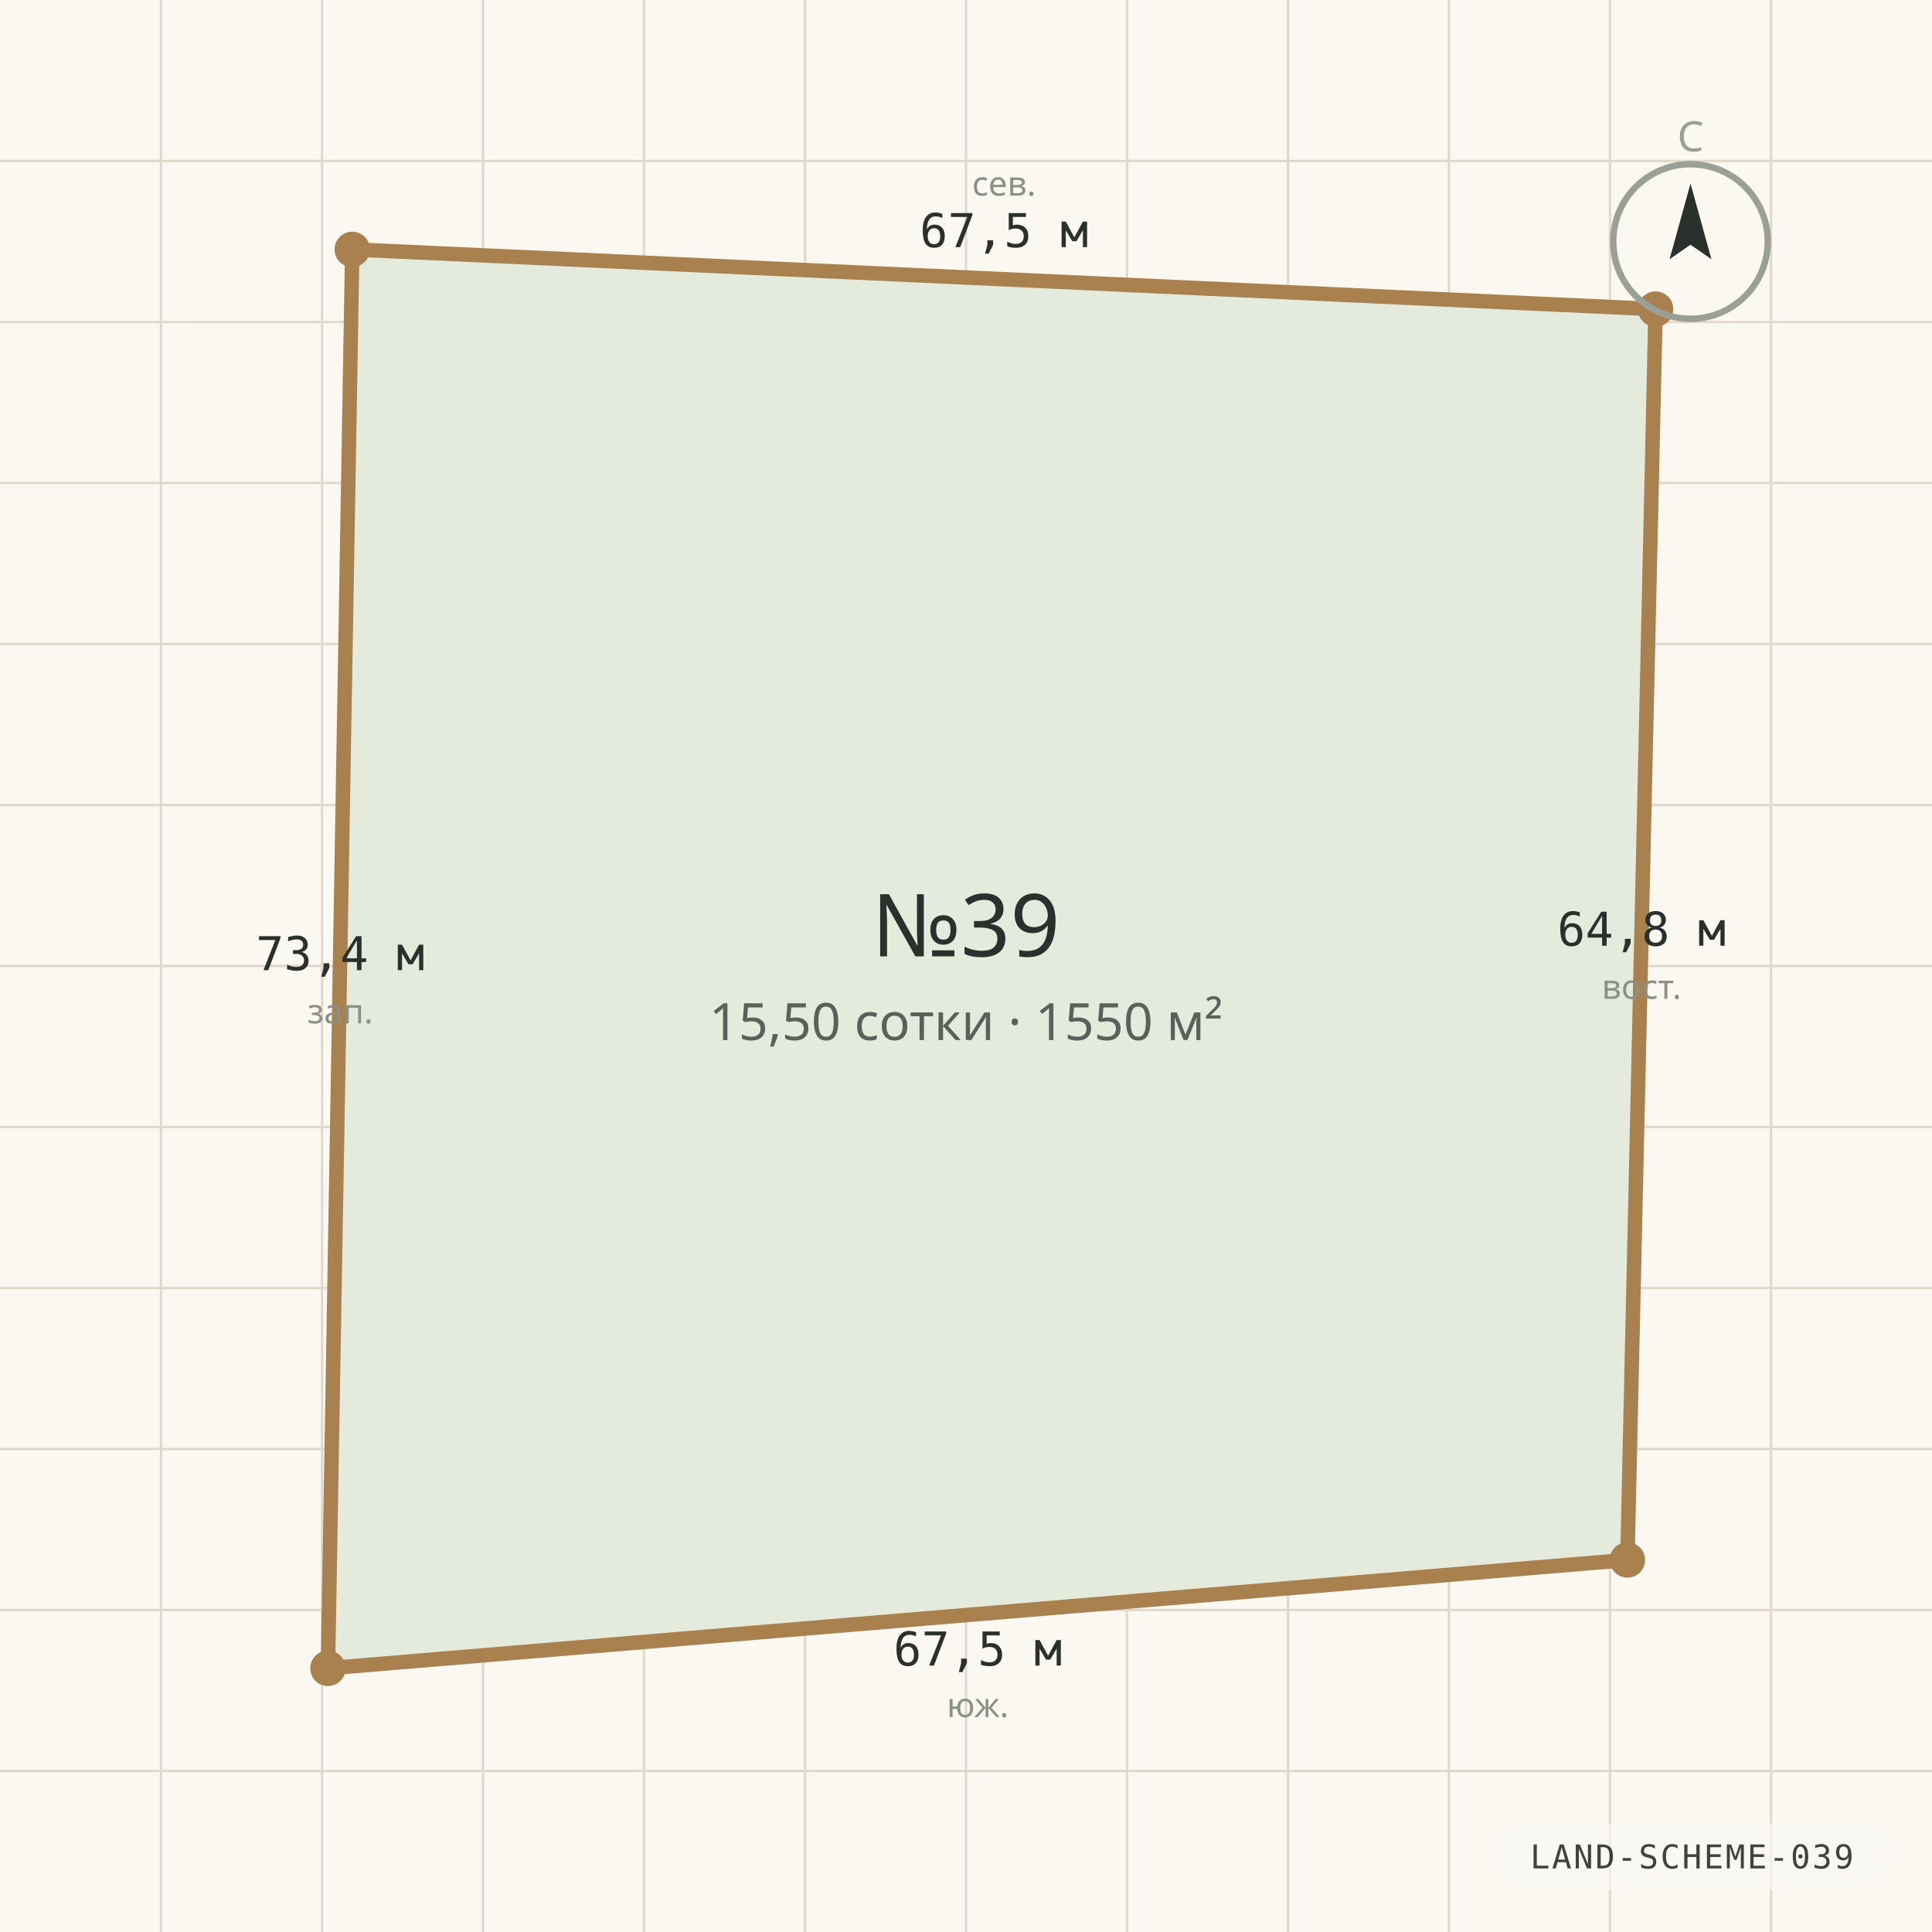
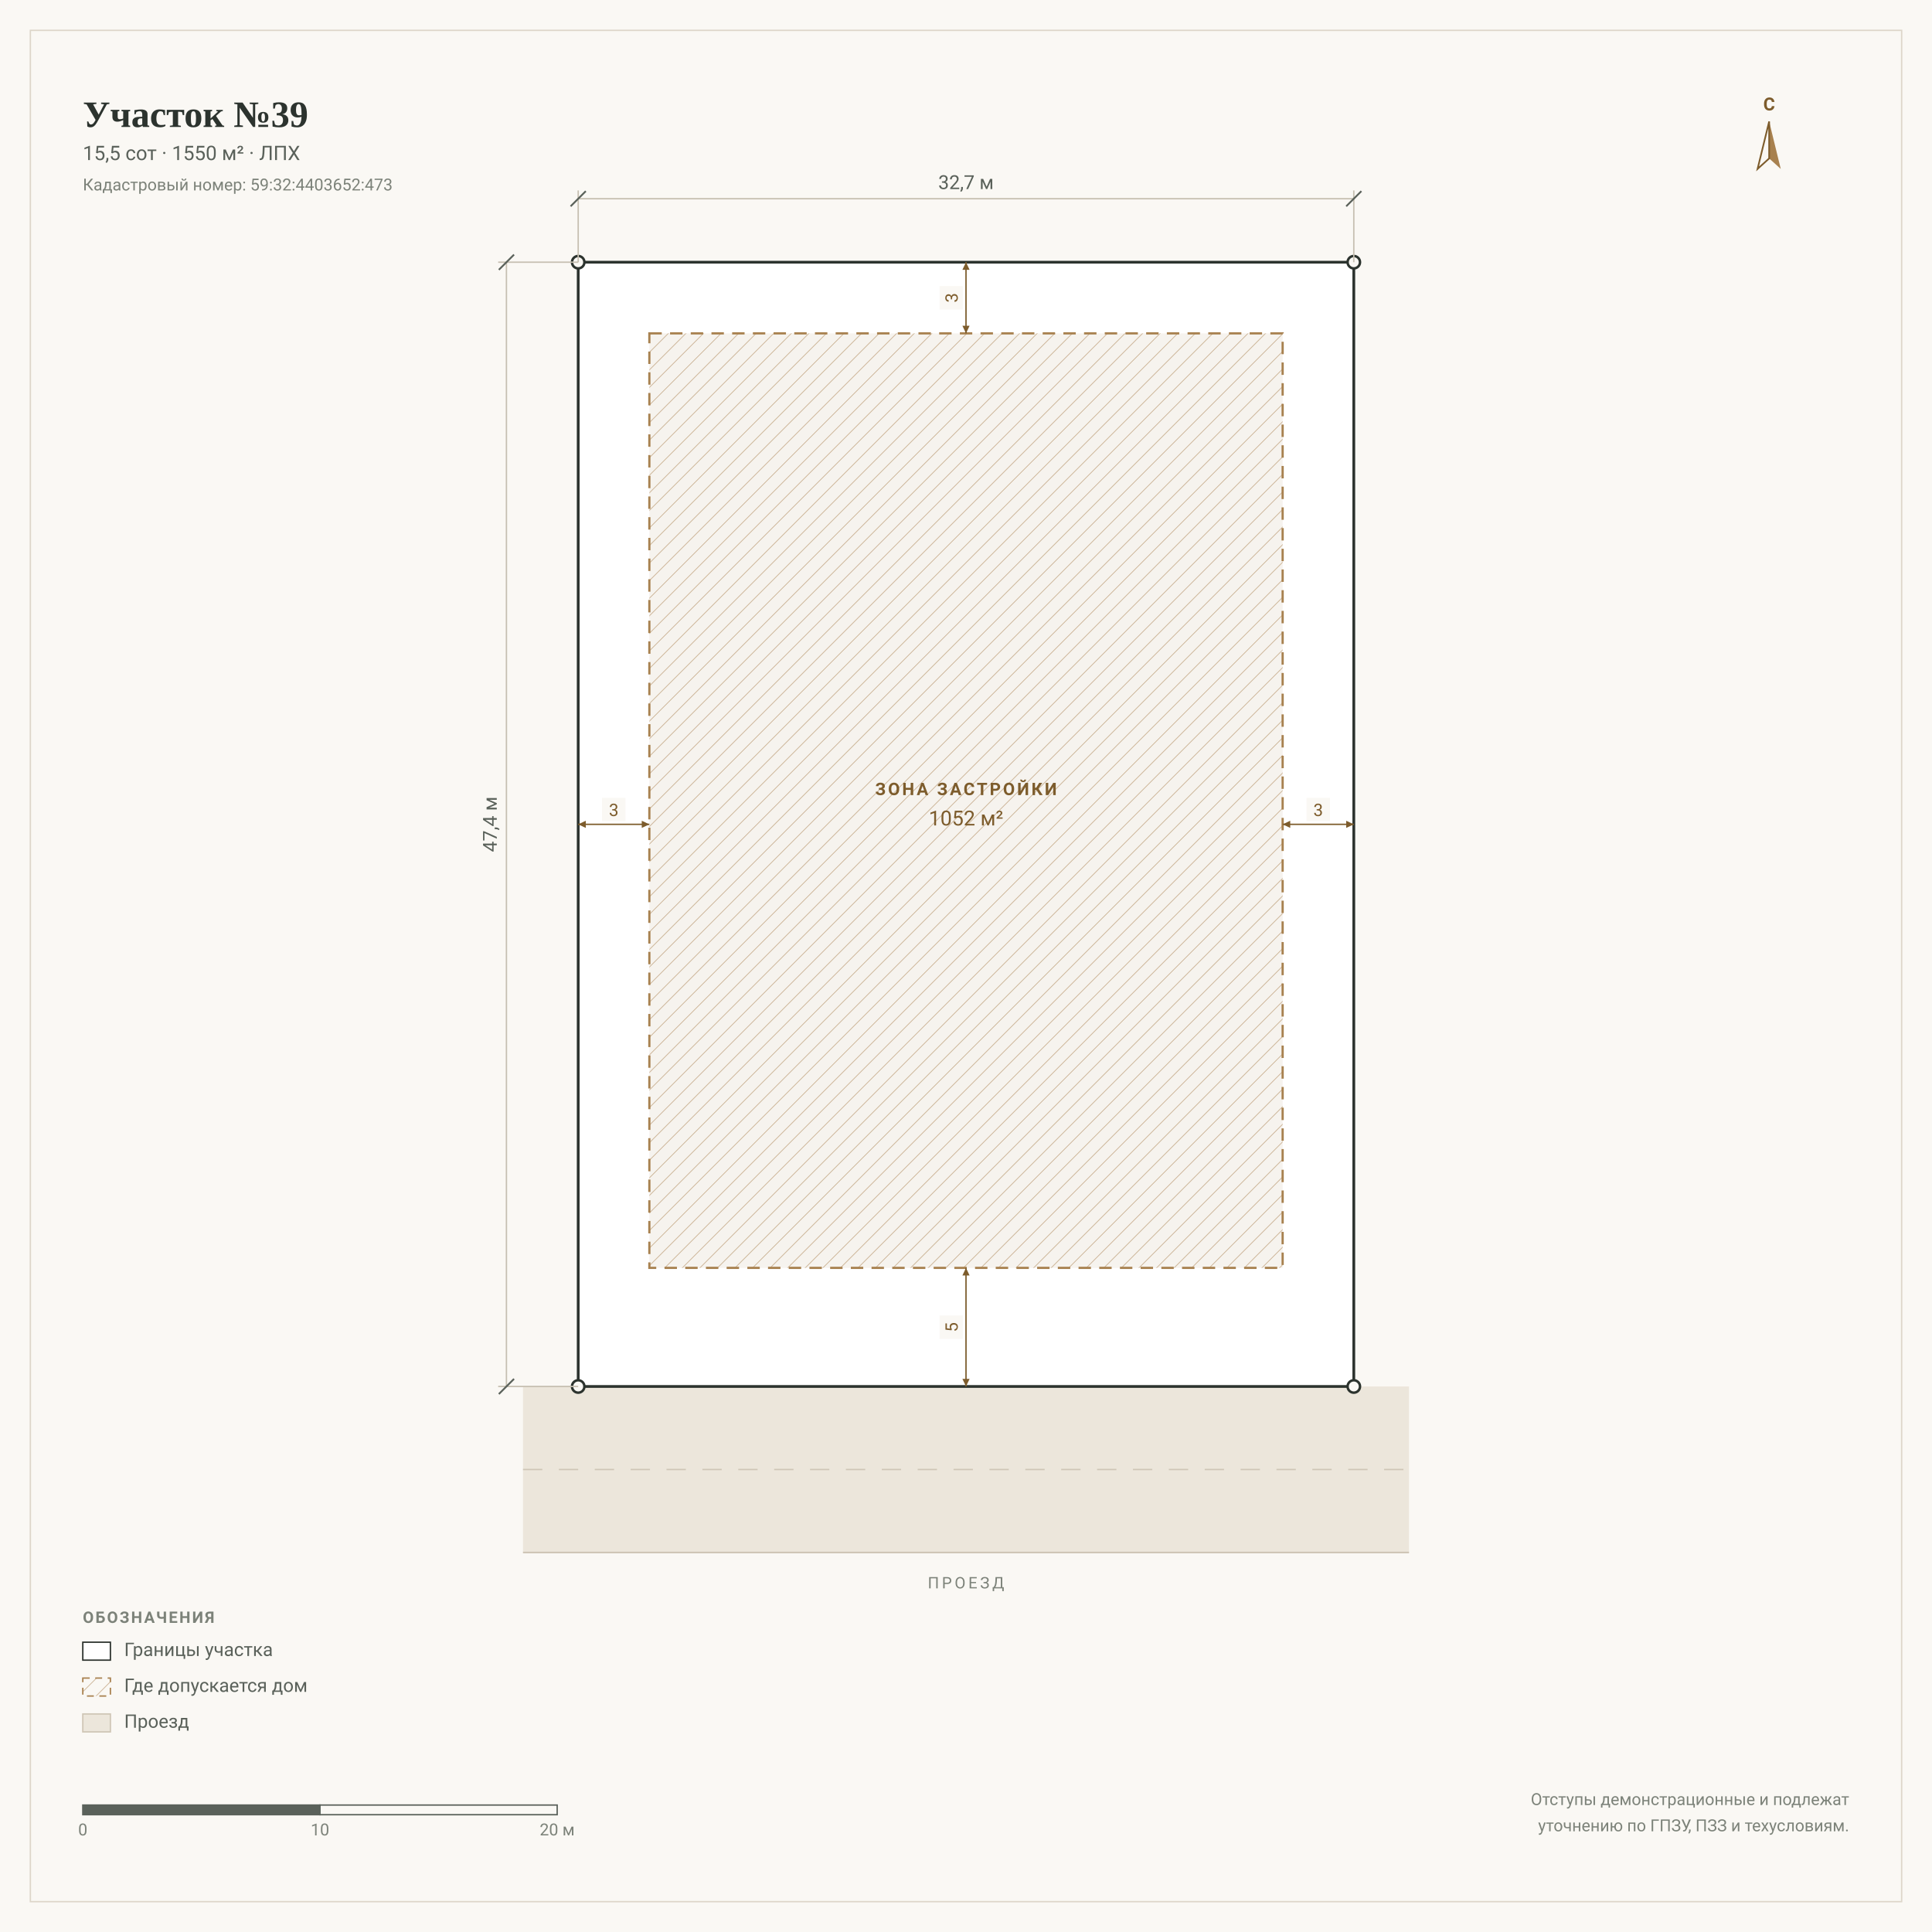
- <svg xmlns="http://www.w3.org/2000/svg" viewBox="0 0 1200 1200" width="1200" height="1200" role="img" aria-label="Схема границ участка №39" preserveAspectRatio="xMidYMid slice">
-   <rect width="1200" height="1200" fill="#FBF8F2" />
-   <g stroke="#E0D9CB" stroke-width="1.5">
-     <line x1="0" y1="100.0" x2="1200" y2="100.0" />
-     <line x1="100.0" y1="0" x2="100.0" y2="1200" />
-     <line x1="0" y1="200.0" x2="1200" y2="200.0" />
-     <line x1="200.0" y1="0" x2="200.0" y2="1200" />
-     <line x1="0" y1="300.0" x2="1200" y2="300.0" />
-     <line x1="300.0" y1="0" x2="300.0" y2="1200" />
-     <line x1="0" y1="400.0" x2="1200" y2="400.0" />
-     <line x1="400.0" y1="0" x2="400.0" y2="1200" />
-     <line x1="0" y1="500.0" x2="1200" y2="500.0" />
-     <line x1="500.0" y1="0" x2="500.0" y2="1200" />
-     <line x1="0" y1="600.0" x2="1200" y2="600.0" />
-     <line x1="600.0" y1="0" x2="600.0" y2="1200" />
-     <line x1="0" y1="700.0" x2="1200" y2="700.0" />
-     <line x1="700.0" y1="0" x2="700.0" y2="1200" />
-     <line x1="0" y1="800.0" x2="1200" y2="800.0" />
-     <line x1="800.0" y1="0" x2="800.0" y2="1200" />
-     <line x1="0" y1="900.0" x2="1200" y2="900.0" />
-     <line x1="900.0" y1="0" x2="900.0" y2="1200" />
-     <line x1="0" y1="1000.0" x2="1200" y2="1000.0" />
-     <line x1="1000.0" y1="0" x2="1000.0" y2="1200" />
-     <line x1="0" y1="1100.0" x2="1200" y2="1100.0" />
-     <line x1="1100.0" y1="0" x2="1100.0" y2="1200" />
+ <svg xmlns="http://www.w3.org/2000/svg" viewBox="0 0 1400 1400" width="1400" height="1400" role="img" aria-label="Схема участка №39: границы, отступы и зона застройки" font-family="'TT Commons Pro',-apple-system,BlinkMacSystemFont,'Segoe UI',Roboto,'Helvetica Neue',Arial,sans-serif">
+   <defs>
+     <pattern id="h-build" patternUnits="userSpaceOnUse" width="9" height="9" patternTransform="rotate(45)">
+       <line x1="0" y1="0" x2="0" y2="9" stroke="#a8814f" stroke-width="1.1" opacity=".5" />
+     </pattern>
+     <pattern id="h-sold" patternUnits="userSpaceOnUse" width="7" height="7" patternTransform="rotate(45)">
+       <line x1="0" y1="0" x2="0" y2="7" stroke="#7c8279" stroke-width="1" opacity=".45" />
+     </pattern>
+     <pattern id="h-forest" patternUnits="userSpaceOnUse" width="14" height="14">
+       <circle cx="4" cy="4" r="1.5" fill="#9fb188" opacity=".55" />
+       <circle cx="11" cy="10" r="1.1" fill="#9fb188" opacity=".4" />
+     </pattern>
+     <pattern id="h-water" patternUnits="userSpaceOnUse" width="26" height="12">
+       <path d="M0 6q6.5 -3 13 0t13 0" fill="none" stroke="#7d939b" stroke-width="1" opacity=".35" />
+     </pattern>
+   </defs>
+   <rect width="1400" height="1400" fill="#faf8f4" />
+   <rect x="378.984" y="1004.688" width="642.031" height="120.312" fill="#ece6db" />
+   <line x1="378.984" y1="1125" x2="1021.016" y2="1125" stroke="#cfc6b6" stroke-width="1.2" />
+   <line x1="378.984" y1="1064.844" x2="1021.016" y2="1064.844" stroke="#cfc6b6" stroke-width="1" stroke-dasharray="14 12" />
+   <text x="700" y="1151" font-size="11.5" fill="#7c8279" text-anchor="middle" font-weight="400" letter-spacing="2">ПРОЕЗД</text>
+   <rect x="418.984" y="190" width="562.031" height="814.688" fill="#ffffff" stroke="#2c332e" stroke-width="2" />
+   <rect x="470.547" y="241.562" width="458.906" height="677.188" fill="#a8814f" opacity=".10" />
+   <rect x="470.547" y="241.562" width="458.906" height="677.188" fill="url(#h-build)" />
+   <rect x="470.547" y="241.562" width="458.906" height="677.188" fill="none" stroke="#a8814f" stroke-width="1.6" stroke-dasharray="9 6" />
+   <circle cx="418.984" cy="190" r="4.5" fill="#faf8f4" stroke="#2c332e" stroke-width="1.8" />
+   <circle cx="981.016" cy="190" r="4.5" fill="#faf8f4" stroke="#2c332e" stroke-width="1.8" />
+   <circle cx="418.984" cy="1004.688" r="4.5" fill="#faf8f4" stroke="#2c332e" stroke-width="1.8" />
+   <circle cx="981.016" cy="1004.688" r="4.5" fill="#faf8f4" stroke="#2c332e" stroke-width="1.8" />
+   <line x1="418.984" y1="190" x2="418.984" y2="138" stroke="#c6bfb1" stroke-width="1" />
+   <line x1="981.016" y1="190" x2="981.016" y2="138" stroke="#c6bfb1" stroke-width="1" />
+   <line x1="418.984" y1="144" x2="981.016" y2="144" stroke="#c6bfb1" stroke-width="1" />
+   <line x1="413.484" y1="149.5" x2="424.484" y2="138.5" stroke="#5a615a" stroke-width="1.3" />
+   <line x1="975.516" y1="149.5" x2="986.516" y2="138.5" stroke="#5a615a" stroke-width="1.3" />
+   <rect x="671.48" y="122.258" width="57.04" height="18.9" fill="#faf8f4" />
+   <text x="700" y="137" font-size="14" fill="#5a615a" text-anchor="middle" font-weight="400">32,7 м</text>
+   <line x1="418.984" y1="190" x2="360.984" y2="190" stroke="#c6bfb1" stroke-width="1" />
+   <line x1="418.984" y1="1004.688" x2="360.984" y2="1004.688" stroke="#c6bfb1" stroke-width="1" />
+   <line x1="366.984" y1="190" x2="366.984" y2="1004.688" stroke="#c6bfb1" stroke-width="1" />
+   <line x1="361.484" y1="195.5" x2="372.484" y2="184.5" stroke="#5a615a" stroke-width="1.3" />
+   <line x1="361.484" y1="1010.188" x2="372.484" y2="999.188" stroke="#5a615a" stroke-width="1.3" />
+   <g transform="translate(366.9844,597.3438) rotate(-90)">
+     <rect x="-28.52" y="-21.742" width="57.04" height="18.9" fill="#faf8f4" />
+     <text x="0" y="-7" font-size="14" fill="#5a615a" text-anchor="middle" font-weight="400">47,4 м</text>
  </g>
-   <polygon points="218.8,154.9 1028.3,192.0 1010.8,968.9 203.7,1036.2" fill="#E5EBDC" stroke="#A8814F" stroke-width="9" stroke-linejoin="round" />
-   <circle cx="218.8" cy="154.9" r="11" fill="#A8814F" />
-   <text x="623.6" y="153.5" text-anchor="middle" font-family="ui-monospace, Consolas, monospace" font-size="29" fill="#2A302C">67,5 м</text>
-   <text x="623.6" y="121.5" text-anchor="middle" font-family="'Segoe UI', system-ui, sans-serif" font-size="21" fill="#8A9088">сев.</text>
-   <circle cx="1028.3" cy="192.0" r="11" fill="#A8814F" />
-   <text x="1019.6" y="587.4" text-anchor="middle" font-family="ui-monospace, Consolas, monospace" font-size="29" fill="#2A302C">64,8 м</text>
-   <text x="1019.6" y="620.4" text-anchor="middle" font-family="'Segoe UI', system-ui, sans-serif" font-size="21" fill="#8A9088">вост.</text>
-   <circle cx="1010.8" cy="968.9" r="11" fill="#A8814F" />
-   <text x="607.3" y="1034.5" text-anchor="middle" font-family="ui-monospace, Consolas, monospace" font-size="29" fill="#2A302C">67,5 м</text>
-   <text x="607.3" y="1066.5" text-anchor="middle" font-family="'Segoe UI', system-ui, sans-serif" font-size="21" fill="#8A9088">юж.</text>
-   <circle cx="203.7" cy="1036.2" r="11" fill="#A8814F" />
-   <text x="211.3" y="602.6" text-anchor="middle" font-family="ui-monospace, Consolas, monospace" font-size="29" fill="#2A302C">73,4 м</text>
-   <text x="211.3" y="635.6" text-anchor="middle" font-family="'Segoe UI', system-ui, sans-serif" font-size="21" fill="#8A9088">зап.</text>
-   <text x="600" y="594" text-anchor="middle" font-family="'Segoe UI', system-ui, sans-serif" font-size="54" fill="#2A302C">№39</text>
-   <text x="600" y="646" text-anchor="middle" font-family="'Segoe UI', system-ui, sans-serif" font-size="32" fill="#5A615A">15,50 сотки · 1550 м²</text>
-   <g transform="translate(1050 150)">
-     <circle r="48" fill="none" stroke="#9AA096" stroke-width="4" />
-     <path d="M 0 -36 L 13 11 L 0 2 L -13 11 Z" fill="#2A302C" />
-     <text y="-56" text-anchor="middle" font-family="'Segoe UI', system-ui, sans-serif" font-size="26" fill="#9AA096">С</text>
+   <line x1="418.984" y1="597.344" x2="470.547" y2="597.344" stroke="#7d5c2c" stroke-width="1" />
+   <path d="M418.984 597.344 l5.5 -2.6 l0 5.2 Z" fill="#7d5c2c" />
+   <path d="M470.547 597.344 l-5.5 -2.6 l0 5.2 Z" fill="#7d5c2c" />
+   <rect x="436.266" y="578.181" width="17" height="16.875" fill="#faf8f4" />
+   <text x="444.766" y="591.344" font-size="12.5" fill="#7d5c2c" text-anchor="middle" font-weight="400">3</text>
+   <line x1="929.453" y1="597.344" x2="981.016" y2="597.344" stroke="#7d5c2c" stroke-width="1" />
+   <path d="M929.453 597.344 l5.5 -2.6 l0 5.2 Z" fill="#7d5c2c" />
+   <path d="M981.016 597.344 l-5.5 -2.6 l0 5.2 Z" fill="#7d5c2c" />
+   <rect x="946.734" y="578.181" width="17" height="16.875" fill="#faf8f4" />
+   <text x="955.234" y="591.344" font-size="12.5" fill="#7d5c2c" text-anchor="middle" font-weight="400">3</text>
+   <line x1="700" y1="190" x2="700" y2="241.562" stroke="#7d5c2c" stroke-width="1" />
+   <path d="M700 190 l-2.6 5.5 l5.2 0 Z" fill="#7d5c2c" />
+   <path d="M700 241.562 l-2.6 -5.5 l5.2 0 Z" fill="#7d5c2c" />
+   <g transform="translate(700,215.7812) rotate(-90)">
+     <rect x="-8.5" y="-19.163" width="17" height="16.875" fill="#faf8f4" />
+     <text x="0" y="-6" font-size="12.5" fill="#7d5c2c" text-anchor="middle" font-weight="400">3</text>
  </g>
-   <g font-family="ui-monospace, 'Cascadia Mono', Consolas, monospace" opacity="0.9">
-     <rect x="928.2" y="1132.8" width="245.4" height="40.8" rx="20.4" fill="rgba(250,248,244,0.72)" />
-     <text x="1050.9" y="1160.5" text-anchor="middle" fill="#2A302C" font-size="20.4" letter-spacing="1.2">LAND-SCHEME-039</text>
+   <line x1="700" y1="918.75" x2="700" y2="1004.688" stroke="#7d5c2c" stroke-width="1" />
+   <path d="M700 918.75 l-2.6 5.5 l5.2 0 Z" fill="#7d5c2c" />
+   <path d="M700 1004.688 l-2.6 -5.5 l5.2 0 Z" fill="#7d5c2c" />
+   <g transform="translate(700,961.7188) rotate(-90)">
+     <rect x="-8.5" y="-19.163" width="17" height="16.875" fill="#faf8f4" />
+     <text x="0" y="-6" font-size="12.5" fill="#7d5c2c" text-anchor="middle" font-weight="400">5</text>
  </g>
+   <text x="700" y="576.156" font-size="12.5" fill="#7d5c2c" text-anchor="middle" font-weight="700" letter-spacing="1.6">ЗОНА ЗАСТРОЙКИ</text>
+   <text x="700" y="598.156" font-size="15" fill="#7d5c2c" text-anchor="middle" font-weight="400">1052 м²</text>
+   <rect x="22" y="22" width="1356" height="1356" fill="none" stroke="#ddd6c9" stroke-width="1" />
+   <text x="60" y="92" font-size="27" fill="#2c332e" text-anchor="start" font-weight="600" font-family="'TT Ramillas','Playfair Display',Georgia,'Times New Roman',serif">Участок №39</text>
+   <text x="60" y="116" font-size="14.5" fill="#5a615a" text-anchor="start" font-weight="400">15,5 сот · 1550 м² · ЛПХ</text>
+   <text x="60" y="138" font-size="12" fill="#7c8279" text-anchor="start" font-weight="400">Кадастровый номер: 59:32:4403652:473</text>
+   <g transform="translate(1282,108)">
+     <path d="M0 -20 L8.4 14.4 L0 6.8 Z" fill="#a8814f" />
+     <path d="M0 -20 L-8.4 14.4 L0 6.8 Z" fill="none" stroke="#7d5c2c" stroke-width="1.2" />
+     <text x="0" y="-28" font-size="13" fill="#7d5c2c" text-anchor="middle" font-weight="700" letter-spacing="0.5">С</text>
+   </g>
+   <text x="60" y="1176" font-size="11.5" fill="#7c8279" text-anchor="start" font-weight="600" letter-spacing="1.2">ОБОЗНАЧЕНИЯ</text>
+   <rect x="60" y="1190" width="20" height="13" fill="#ffffff" stroke="#2c332e" stroke-width="1" />
+   <text x="90" y="1200" font-size="13.5" fill="#5a615a" text-anchor="start" font-weight="400">Границы участка</text>
+   <rect x="60" y="1216" width="20" height="13" fill="none" stroke="#a8814f" stroke-width="1" stroke-dasharray="5 4" />
+   <rect x="60" y="1216" width="20" height="13" fill="url(#h-build)" />
+   <text x="90" y="1226" font-size="13.5" fill="#5a615a" text-anchor="start" font-weight="400">Где допускается дом</text>
+   <rect x="60" y="1242" width="20" height="13" fill="#ece6db" stroke="#cfc6b6" stroke-width="1" />
+   <text x="90" y="1252" font-size="13.5" fill="#5a615a" text-anchor="start" font-weight="400">Проезд</text>
+   <rect x="60" y="1308" width="171.875" height="7" fill="#5a615a" stroke="#5a615a" stroke-width="1" />
+   <rect x="231.875" y="1308" width="171.875" height="7" fill="#faf8f4" stroke="#5a615a" stroke-width="1" />
+   <text x="60" y="1330" font-size="12" fill="#7c8279" text-anchor="middle" font-weight="400">0</text>
+   <text x="231.875" y="1330" font-size="12" fill="#7c8279" text-anchor="middle" font-weight="400">10</text>
+   <text x="403.75" y="1330" font-size="12" fill="#7c8279" text-anchor="middle" font-weight="400">20 м</text>
+   <text x="1340" y="1308" font-size="12" fill="#7c8279" text-anchor="end" font-weight="400">Отступы демонстрационные и подлежат</text>
+   <text x="1340" y="1327" font-size="12" fill="#7c8279" text-anchor="end" font-weight="400">уточнению по ГПЗУ, ПЗЗ и техусловиям.</text>
</svg>
